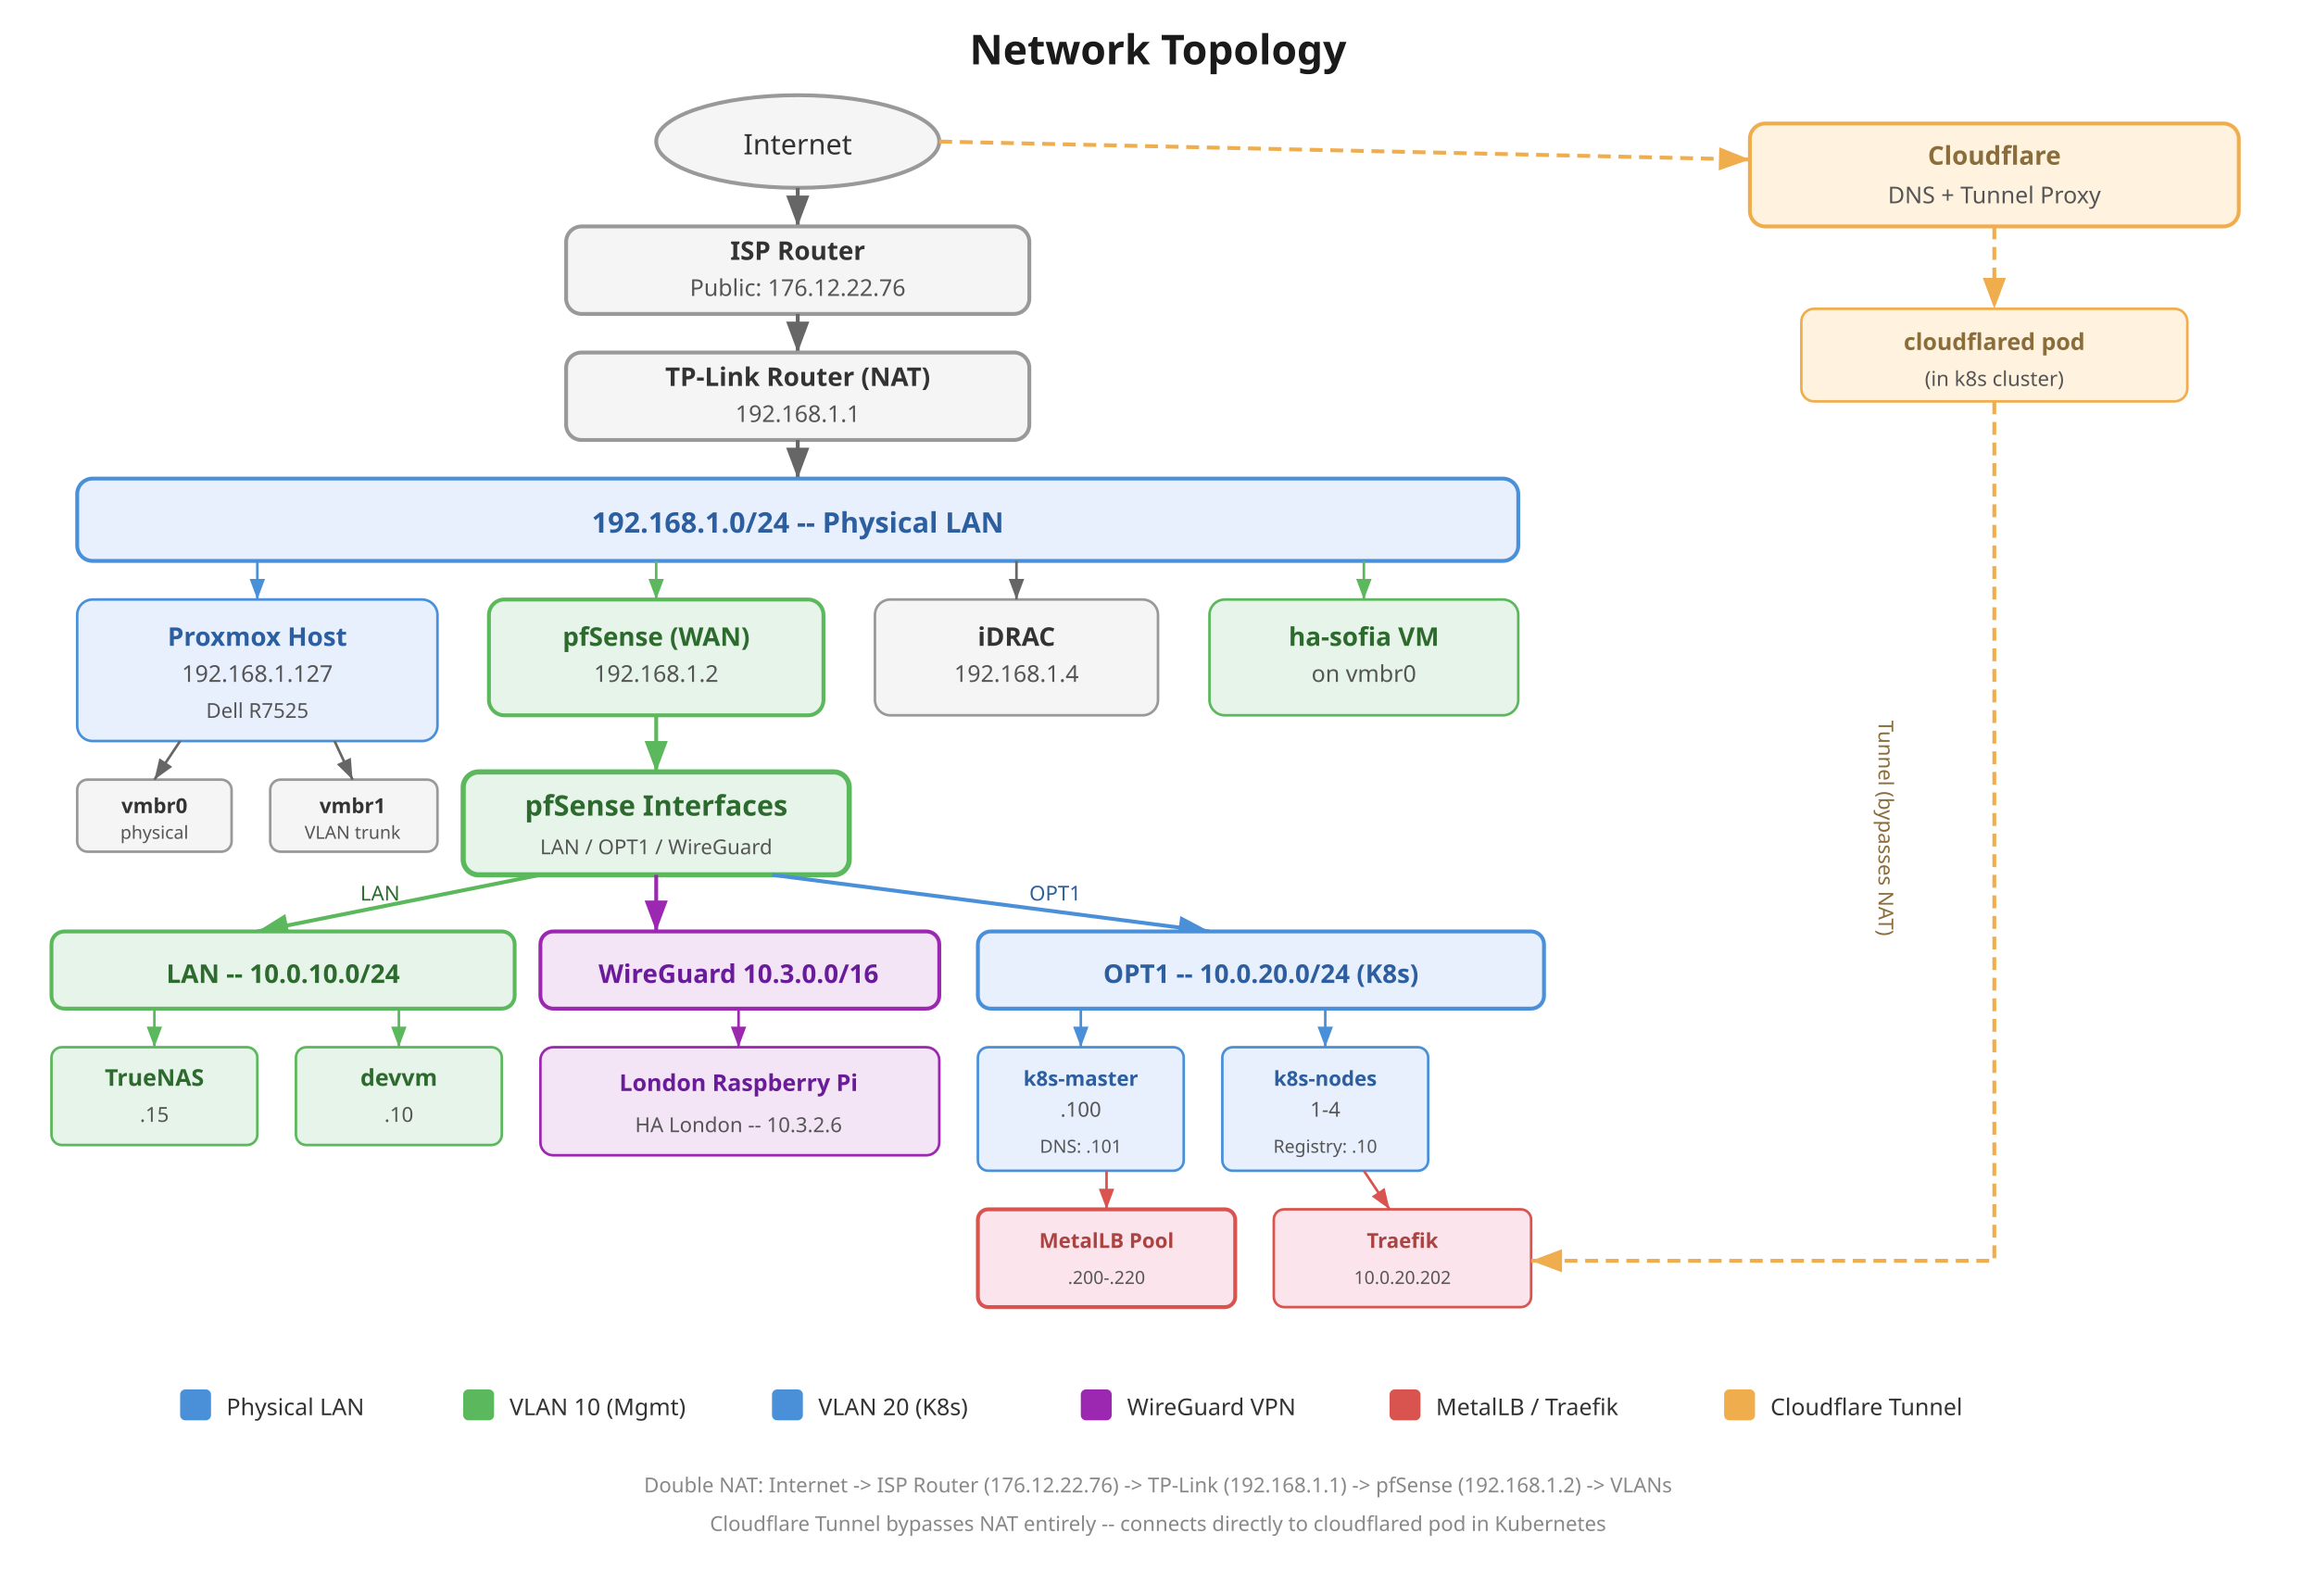
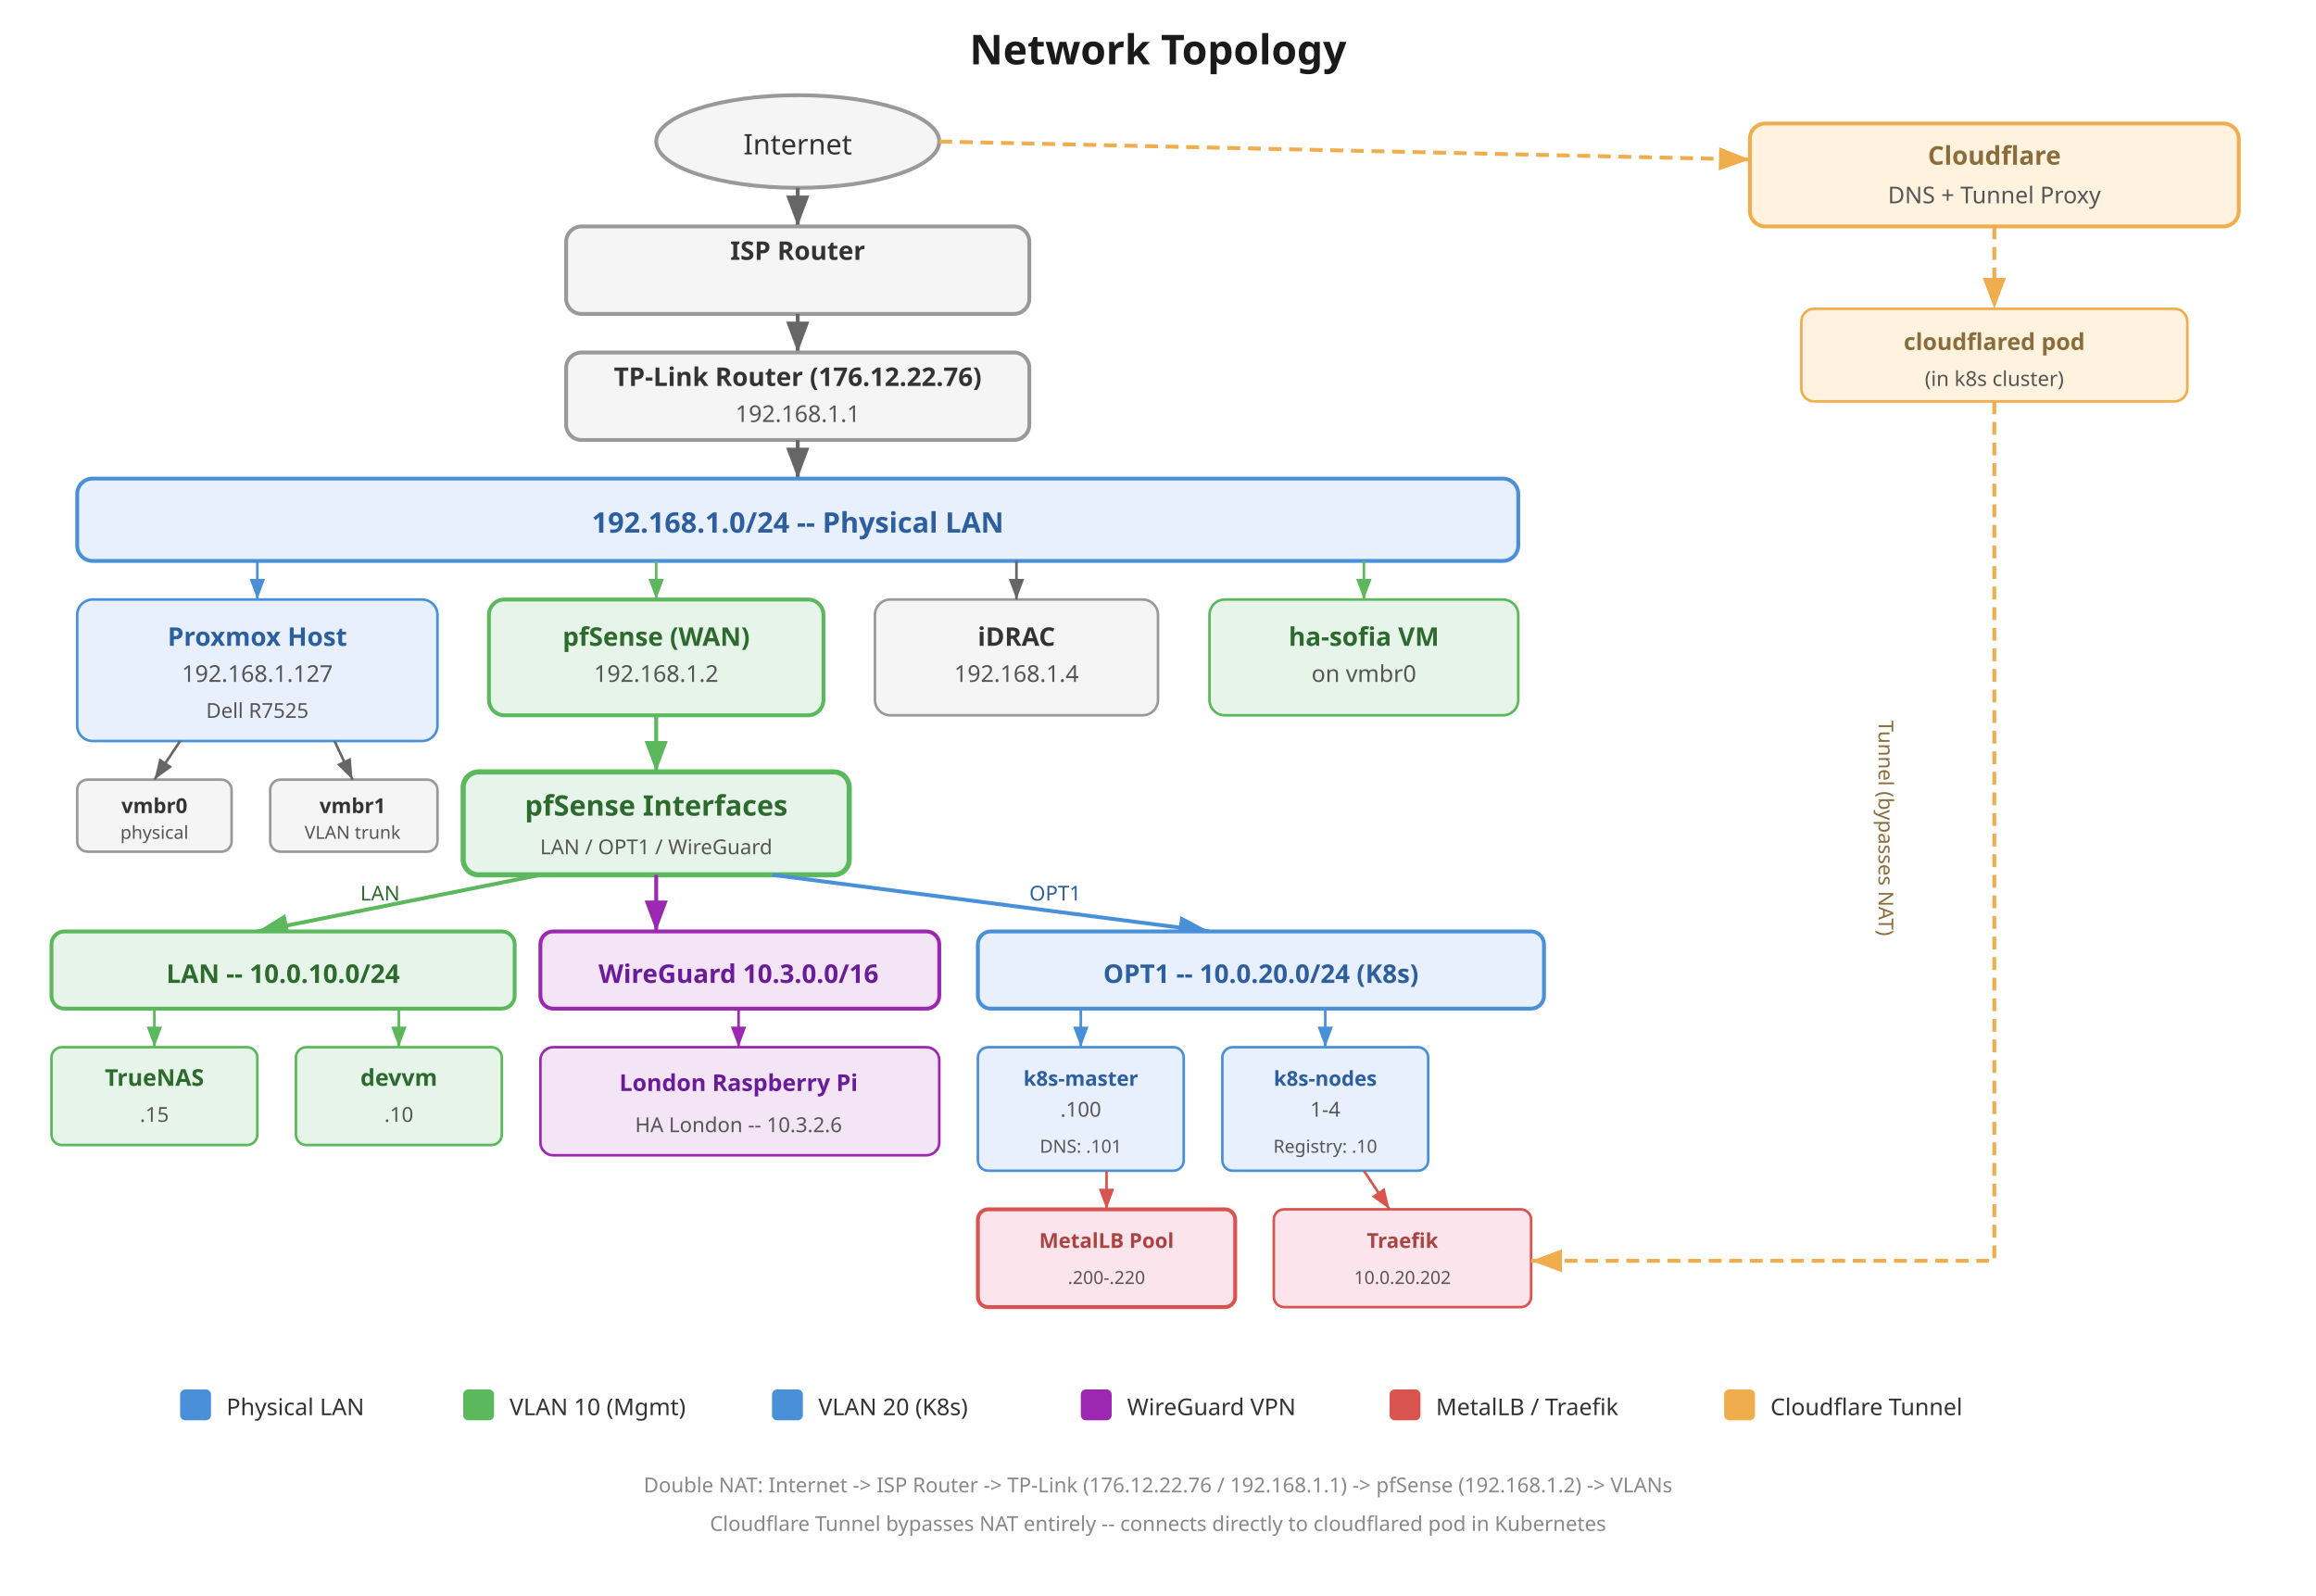
<svg xmlns="http://www.w3.org/2000/svg" viewBox="0 0 900 620" width="900" height="620" font-family="sans-serif">
  <defs>
    <marker id="a-gray" markerWidth="8" markerHeight="6" refX="8" refY="3" orient="auto">
      <path d="M0,0 L8,3 L0,6" fill="#666666" />
    </marker>
    <marker id="a-blue" markerWidth="8" markerHeight="6" refX="8" refY="3" orient="auto">
      <path d="M0,0 L8,3 L0,6" fill="#4a90d9" />
    </marker>
    <marker id="a-green" markerWidth="8" markerHeight="6" refX="8" refY="3" orient="auto">
      <path d="M0,0 L8,3 L0,6" fill="#5cb85c" />
    </marker>
    <marker id="a-orange" markerWidth="8" markerHeight="6" refX="8" refY="3" orient="auto">
      <path d="M0,0 L8,3 L0,6" fill="#f0ad4e" />
    </marker>
    <marker id="a-purple" markerWidth="8" markerHeight="6" refX="8" refY="3" orient="auto">
      <path d="M0,0 L8,3 L0,6" fill="#9c27b0" />
    </marker>
    <marker id="a-red" markerWidth="8" markerHeight="6" refX="8" refY="3" orient="auto">
      <path d="M0,0 L8,3 L0,6" fill="#d9534f" />
    </marker>
  </defs>
  <text x="450" y="25" fill="#1a1a1a" font-size="16" font-weight="bold" text-anchor="middle">Network Topology</text>
  <ellipse cx="310" cy="55" rx="55" ry="18" fill="#f5f5f5" stroke="#999999" stroke-width="1.5" />
  <text x="310" y="60" fill="#333333" font-size="11" text-anchor="middle">Internet</text>
  <line x1="310" y1="73" x2="310" y2="88" stroke="#666666" stroke-width="1.5" marker-end="url(#a-gray)" />
  <rect x="220" y="88" width="180" height="34" rx="6" fill="#f5f5f5" stroke="#999999" stroke-width="1.5" />
  <text x="310" y="101" fill="#333333" font-size="10" font-weight="bold" text-anchor="middle">ISP Router</text>
-   <text x="310" y="115" fill="#555555" font-size="9" text-anchor="middle">Public: 176.12.22.76</text>
+   <text x="310" y="115" fill="#555555" font-size="9" text-anchor="middle" />
  <line x1="310" y1="122" x2="310" y2="137" stroke="#666666" stroke-width="1.5" marker-end="url(#a-gray)" />
  <rect x="220" y="137" width="180" height="34" rx="6" fill="#f5f5f5" stroke="#999999" stroke-width="1.5" />
-   <text x="310" y="150" fill="#333333" font-size="10" font-weight="bold" text-anchor="middle">TP-Link Router (NAT)</text>
+   <text x="310" y="150" fill="#333333" font-size="10" font-weight="bold" text-anchor="middle">TP-Link Router (176.12.22.76)</text>
  <text x="310" y="164" fill="#555555" font-size="9" text-anchor="middle">192.168.1.1</text>
  <line x1="310" y1="171" x2="310" y2="186" stroke="#666666" stroke-width="1.5" marker-end="url(#a-gray)" />
  <rect x="30" y="186" width="560" height="32" rx="6" fill="#e8f0fe" stroke="#4a90d9" stroke-width="1.5" />
  <text x="310" y="207" fill="#2c5ea0" font-size="11" font-weight="bold" text-anchor="middle">192.168.1.0/24 -- Physical LAN</text>
  <rect x="30" y="233" width="140" height="55" rx="6" fill="#e8f0fe" stroke="#4a90d9" stroke-width="1" />
  <text x="100" y="251" fill="#2c5ea0" font-size="10" font-weight="bold" text-anchor="middle">Proxmox Host</text>
  <text x="100" y="265" fill="#555555" font-size="9" text-anchor="middle">192.168.1.127</text>
  <text x="100" y="279" fill="#555555" font-size="8" text-anchor="middle">Dell R7525</text>
  <line x1="100" y1="218" x2="100" y2="233" stroke="#4a90d9" stroke-width="1" marker-end="url(#a-blue)" />
  <rect x="30" y="303" width="60" height="28" rx="4" fill="#f5f5f5" stroke="#999999" stroke-width="1" />
  <text x="60" y="316" fill="#333333" font-size="8" font-weight="bold" text-anchor="middle">vmbr0</text>
  <text x="60" y="326" fill="#555555" font-size="7" text-anchor="middle">physical</text>
  <line x1="70" y1="288" x2="60" y2="303" stroke="#666666" stroke-width="1" marker-end="url(#a-gray)" />
  <rect x="105" y="303" width="65" height="28" rx="4" fill="#f5f5f5" stroke="#999999" stroke-width="1" />
  <text x="137" y="316" fill="#333333" font-size="8" font-weight="bold" text-anchor="middle">vmbr1</text>
  <text x="137" y="326" fill="#555555" font-size="7" text-anchor="middle">VLAN trunk</text>
  <line x1="130" y1="288" x2="137" y2="303" stroke="#666666" stroke-width="1" marker-end="url(#a-gray)" />
  <rect x="190" y="233" width="130" height="45" rx="6" fill="#e6f4ea" stroke="#5cb85c" stroke-width="1.5" />
  <text x="255" y="251" fill="#2d6a2d" font-size="10" font-weight="bold" text-anchor="middle">pfSense (WAN)</text>
  <text x="255" y="265" fill="#555555" font-size="9" text-anchor="middle">192.168.1.2</text>
  <line x1="255" y1="218" x2="255" y2="233" stroke="#5cb85c" stroke-width="1" marker-end="url(#a-green)" />
  <rect x="340" y="233" width="110" height="45" rx="6" fill="#f5f5f5" stroke="#999999" stroke-width="1" />
  <text x="395" y="251" fill="#333333" font-size="10" font-weight="bold" text-anchor="middle">iDRAC</text>
  <text x="395" y="265" fill="#555555" font-size="9" text-anchor="middle">192.168.1.4</text>
  <line x1="395" y1="218" x2="395" y2="233" stroke="#666666" stroke-width="1" marker-end="url(#a-gray)" />
  <rect x="470" y="233" width="120" height="45" rx="6" fill="#e6f4ea" stroke="#5cb85c" stroke-width="1" />
  <text x="530" y="251" fill="#2d6a2d" font-size="10" font-weight="bold" text-anchor="middle">ha-sofia VM</text>
  <text x="530" y="265" fill="#555555" font-size="9" text-anchor="middle">on vmbr0</text>
  <line x1="530" y1="218" x2="530" y2="233" stroke="#5cb85c" stroke-width="1" marker-end="url(#a-green)" />
  <rect x="180" y="300" width="150" height="40" rx="6" fill="#e6f4ea" stroke="#5cb85c" stroke-width="2" />
  <text x="255" y="317" fill="#2d6a2d" font-size="11" font-weight="bold" text-anchor="middle">pfSense Interfaces</text>
  <text x="255" y="332" fill="#555555" font-size="8" text-anchor="middle">LAN / OPT1 / WireGuard</text>
  <line x1="255" y1="278" x2="255" y2="300" stroke="#5cb85c" stroke-width="1.5" marker-end="url(#a-green)" />
  <line x1="210" y1="340" x2="100" y2="362" stroke="#5cb85c" stroke-width="1.5" marker-end="url(#a-green)" />
  <text x="140" y="350" fill="#2d6a2d" font-size="8">LAN</text>
  <rect x="20" y="362" width="180" height="30" rx="5" fill="#e6f4ea" stroke="#5cb85c" stroke-width="1.5" />
  <text x="110" y="382" fill="#2d6a2d" font-size="10" font-weight="bold" text-anchor="middle">LAN -- 10.0.10.0/24</text>
  <rect x="20" y="407" width="80" height="38" rx="4" fill="#e6f4ea" stroke="#5cb85c" stroke-width="1" />
  <text x="60" y="422" fill="#2d6a2d" font-size="9" font-weight="bold" text-anchor="middle">TrueNAS</text>
  <text x="60" y="436" fill="#555555" font-size="8" text-anchor="middle">.15</text>
  <line x1="60" y1="392" x2="60" y2="407" stroke="#5cb85c" stroke-width="1" marker-end="url(#a-green)" />
  <rect x="115" y="407" width="80" height="38" rx="4" fill="#e6f4ea" stroke="#5cb85c" stroke-width="1" />
  <text x="155" y="422" fill="#2d6a2d" font-size="9" font-weight="bold" text-anchor="middle">devvm</text>
  <text x="155" y="436" fill="#555555" font-size="8" text-anchor="middle">.10</text>
  <line x1="155" y1="392" x2="155" y2="407" stroke="#5cb85c" stroke-width="1" marker-end="url(#a-green)" />
  <line x1="300" y1="340" x2="470" y2="362" stroke="#4a90d9" stroke-width="1.5" marker-end="url(#a-blue)" />
  <text x="400" y="350" fill="#2c5ea0" font-size="8">OPT1</text>
  <rect x="380" y="362" width="220" height="30" rx="5" fill="#e8f0fe" stroke="#4a90d9" stroke-width="1.5" />
  <text x="490" y="382" fill="#2c5ea0" font-size="10" font-weight="bold" text-anchor="middle">OPT1 -- 10.0.20.0/24 (K8s)</text>
  <rect x="380" y="407" width="80" height="48" rx="4" fill="#e8f0fe" stroke="#4a90d9" stroke-width="1" />
  <text x="420" y="422" fill="#2c5ea0" font-size="8" font-weight="bold" text-anchor="middle">k8s-master</text>
  <text x="420" y="434" fill="#555555" font-size="8" text-anchor="middle">.100</text>
  <text x="420" y="448" fill="#555555" font-size="7" text-anchor="middle">DNS: .101</text>
  <line x1="420" y1="392" x2="420" y2="407" stroke="#4a90d9" stroke-width="1" marker-end="url(#a-blue)" />
  <rect x="475" y="407" width="80" height="48" rx="4" fill="#e8f0fe" stroke="#4a90d9" stroke-width="1" />
  <text x="515" y="422" fill="#2c5ea0" font-size="8" font-weight="bold" text-anchor="middle">k8s-nodes</text>
  <text x="515" y="434" fill="#555555" font-size="8" text-anchor="middle">1-4</text>
  <text x="515" y="448" fill="#555555" font-size="7" text-anchor="middle">Registry: .10</text>
  <line x1="515" y1="392" x2="515" y2="407" stroke="#4a90d9" stroke-width="1" marker-end="url(#a-blue)" />
  <rect x="380" y="470" width="100" height="38" rx="4" fill="#fce4ec" stroke="#d9534f" stroke-width="1.5" />
  <text x="430" y="485" fill="#a94442" font-size="8" font-weight="bold" text-anchor="middle">MetalLB Pool</text>
  <text x="430" y="499" fill="#555555" font-size="7" text-anchor="middle">.200-.220</text>
  <line x1="430" y1="455" x2="430" y2="470" stroke="#d9534f" stroke-width="1" marker-end="url(#a-red)" />
  <rect x="495" y="470" width="100" height="38" rx="4" fill="#fce4ec" stroke="#d9534f" stroke-width="1" />
  <text x="545" y="485" fill="#a94442" font-size="8" font-weight="bold" text-anchor="middle">Traefik</text>
  <text x="545" y="499" fill="#555555" font-size="7" text-anchor="middle">10.0.20.202</text>
  <line x1="530" y1="455" x2="540" y2="470" stroke="#d9534f" stroke-width="1" marker-end="url(#a-red)" />
  <line x1="255" y1="340" x2="255" y2="362" stroke="#9c27b0" stroke-width="1.5" marker-end="url(#a-purple)" />
  <rect x="210" y="362" width="155" height="30" rx="5" fill="#f3e5f5" stroke="#9c27b0" stroke-width="1.5" />
  <text x="287" y="382" fill="#6a1b9a" font-size="10" font-weight="bold" text-anchor="middle">WireGuard 10.3.0.0/16</text>
  <rect x="210" y="407" width="155" height="42" rx="5" fill="#f3e5f5" stroke="#9c27b0" stroke-width="1" />
  <text x="287" y="424" fill="#6a1b9a" font-size="9" font-weight="bold" text-anchor="middle">London Raspberry Pi</text>
  <text x="287" y="440" fill="#555555" font-size="8" text-anchor="middle">HA London -- 10.3.2.6</text>
  <line x1="287" y1="392" x2="287" y2="407" stroke="#9c27b0" stroke-width="1" marker-end="url(#a-purple)" />
  <rect x="680" y="48" width="190" height="40" rx="6" fill="#fff3e0" stroke="#f0ad4e" stroke-width="1.5" />
  <text x="775" y="64" fill="#8a6d3b" font-size="10" font-weight="bold" text-anchor="middle">Cloudflare</text>
  <text x="775" y="79" fill="#555555" font-size="9" text-anchor="middle">DNS + Tunnel Proxy</text>
  <path d="M365,55 L680,62" fill="none" stroke="#f0ad4e" stroke-width="1.5" stroke-dasharray="5,3" marker-end="url(#a-orange)" />
  <rect x="700" y="120" width="150" height="36" rx="5" fill="#fff3e0" stroke="#f0ad4e" stroke-width="1" />
  <text x="775" y="136" fill="#8a6d3b" font-size="9" font-weight="bold" text-anchor="middle">cloudflared pod</text>
  <text x="775" y="150" fill="#555555" font-size="8" text-anchor="middle">(in k8s cluster)</text>
  <line x1="775" y1="88" x2="775" y2="120" stroke="#f0ad4e" stroke-width="1.5" stroke-dasharray="5,3" marker-end="url(#a-orange)" />
  <path d="M775,156 L775,490 L595,490" fill="none" stroke="#f0ad4e" stroke-width="1.5" stroke-dasharray="5,3" marker-end="url(#a-orange)" />
  <text x="730" y="280" fill="#8a6d3b" font-size="8" transform="rotate(90,730,280)">Tunnel (bypasses NAT)</text>
  <rect x="70" y="540" width="12" height="12" rx="2" fill="#4a90d9" />
  <text x="88" y="550" fill="#333333" font-size="9">Physical LAN</text>
  <rect x="180" y="540" width="12" height="12" rx="2" fill="#5cb85c" />
  <text x="198" y="550" fill="#333333" font-size="9">VLAN 10 (Mgmt)</text>
  <rect x="300" y="540" width="12" height="12" rx="2" fill="#4a90d9" />
  <text x="318" y="550" fill="#333333" font-size="9">VLAN 20 (K8s)</text>
  <rect x="420" y="540" width="12" height="12" rx="2" fill="#9c27b0" />
  <text x="438" y="550" fill="#333333" font-size="9">WireGuard VPN</text>
  <rect x="540" y="540" width="12" height="12" rx="2" fill="#d9534f" />
  <text x="558" y="550" fill="#333333" font-size="9">MetalLB / Traefik</text>
  <rect x="670" y="540" width="12" height="12" rx="2" fill="#f0ad4e" />
  <text x="688" y="550" fill="#333333" font-size="9">Cloudflare Tunnel</text>
-   <text x="450" y="580" fill="#888888" font-size="8" text-anchor="middle">Double NAT: Internet -&gt; ISP Router (176.12.22.76) -&gt; TP-Link (192.168.1.1) -&gt; pfSense (192.168.1.2) -&gt; VLANs</text>
+   <text x="450" y="580" fill="#888888" font-size="8" text-anchor="middle">Double NAT: Internet -&gt; ISP Router -&gt; TP-Link (176.12.22.76 / 192.168.1.1) -&gt; pfSense (192.168.1.2) -&gt; VLANs</text>
  <text x="450" y="595" fill="#888888" font-size="8" text-anchor="middle">Cloudflare Tunnel bypasses NAT entirely -- connects directly to cloudflared pod in Kubernetes</text>
</svg>
